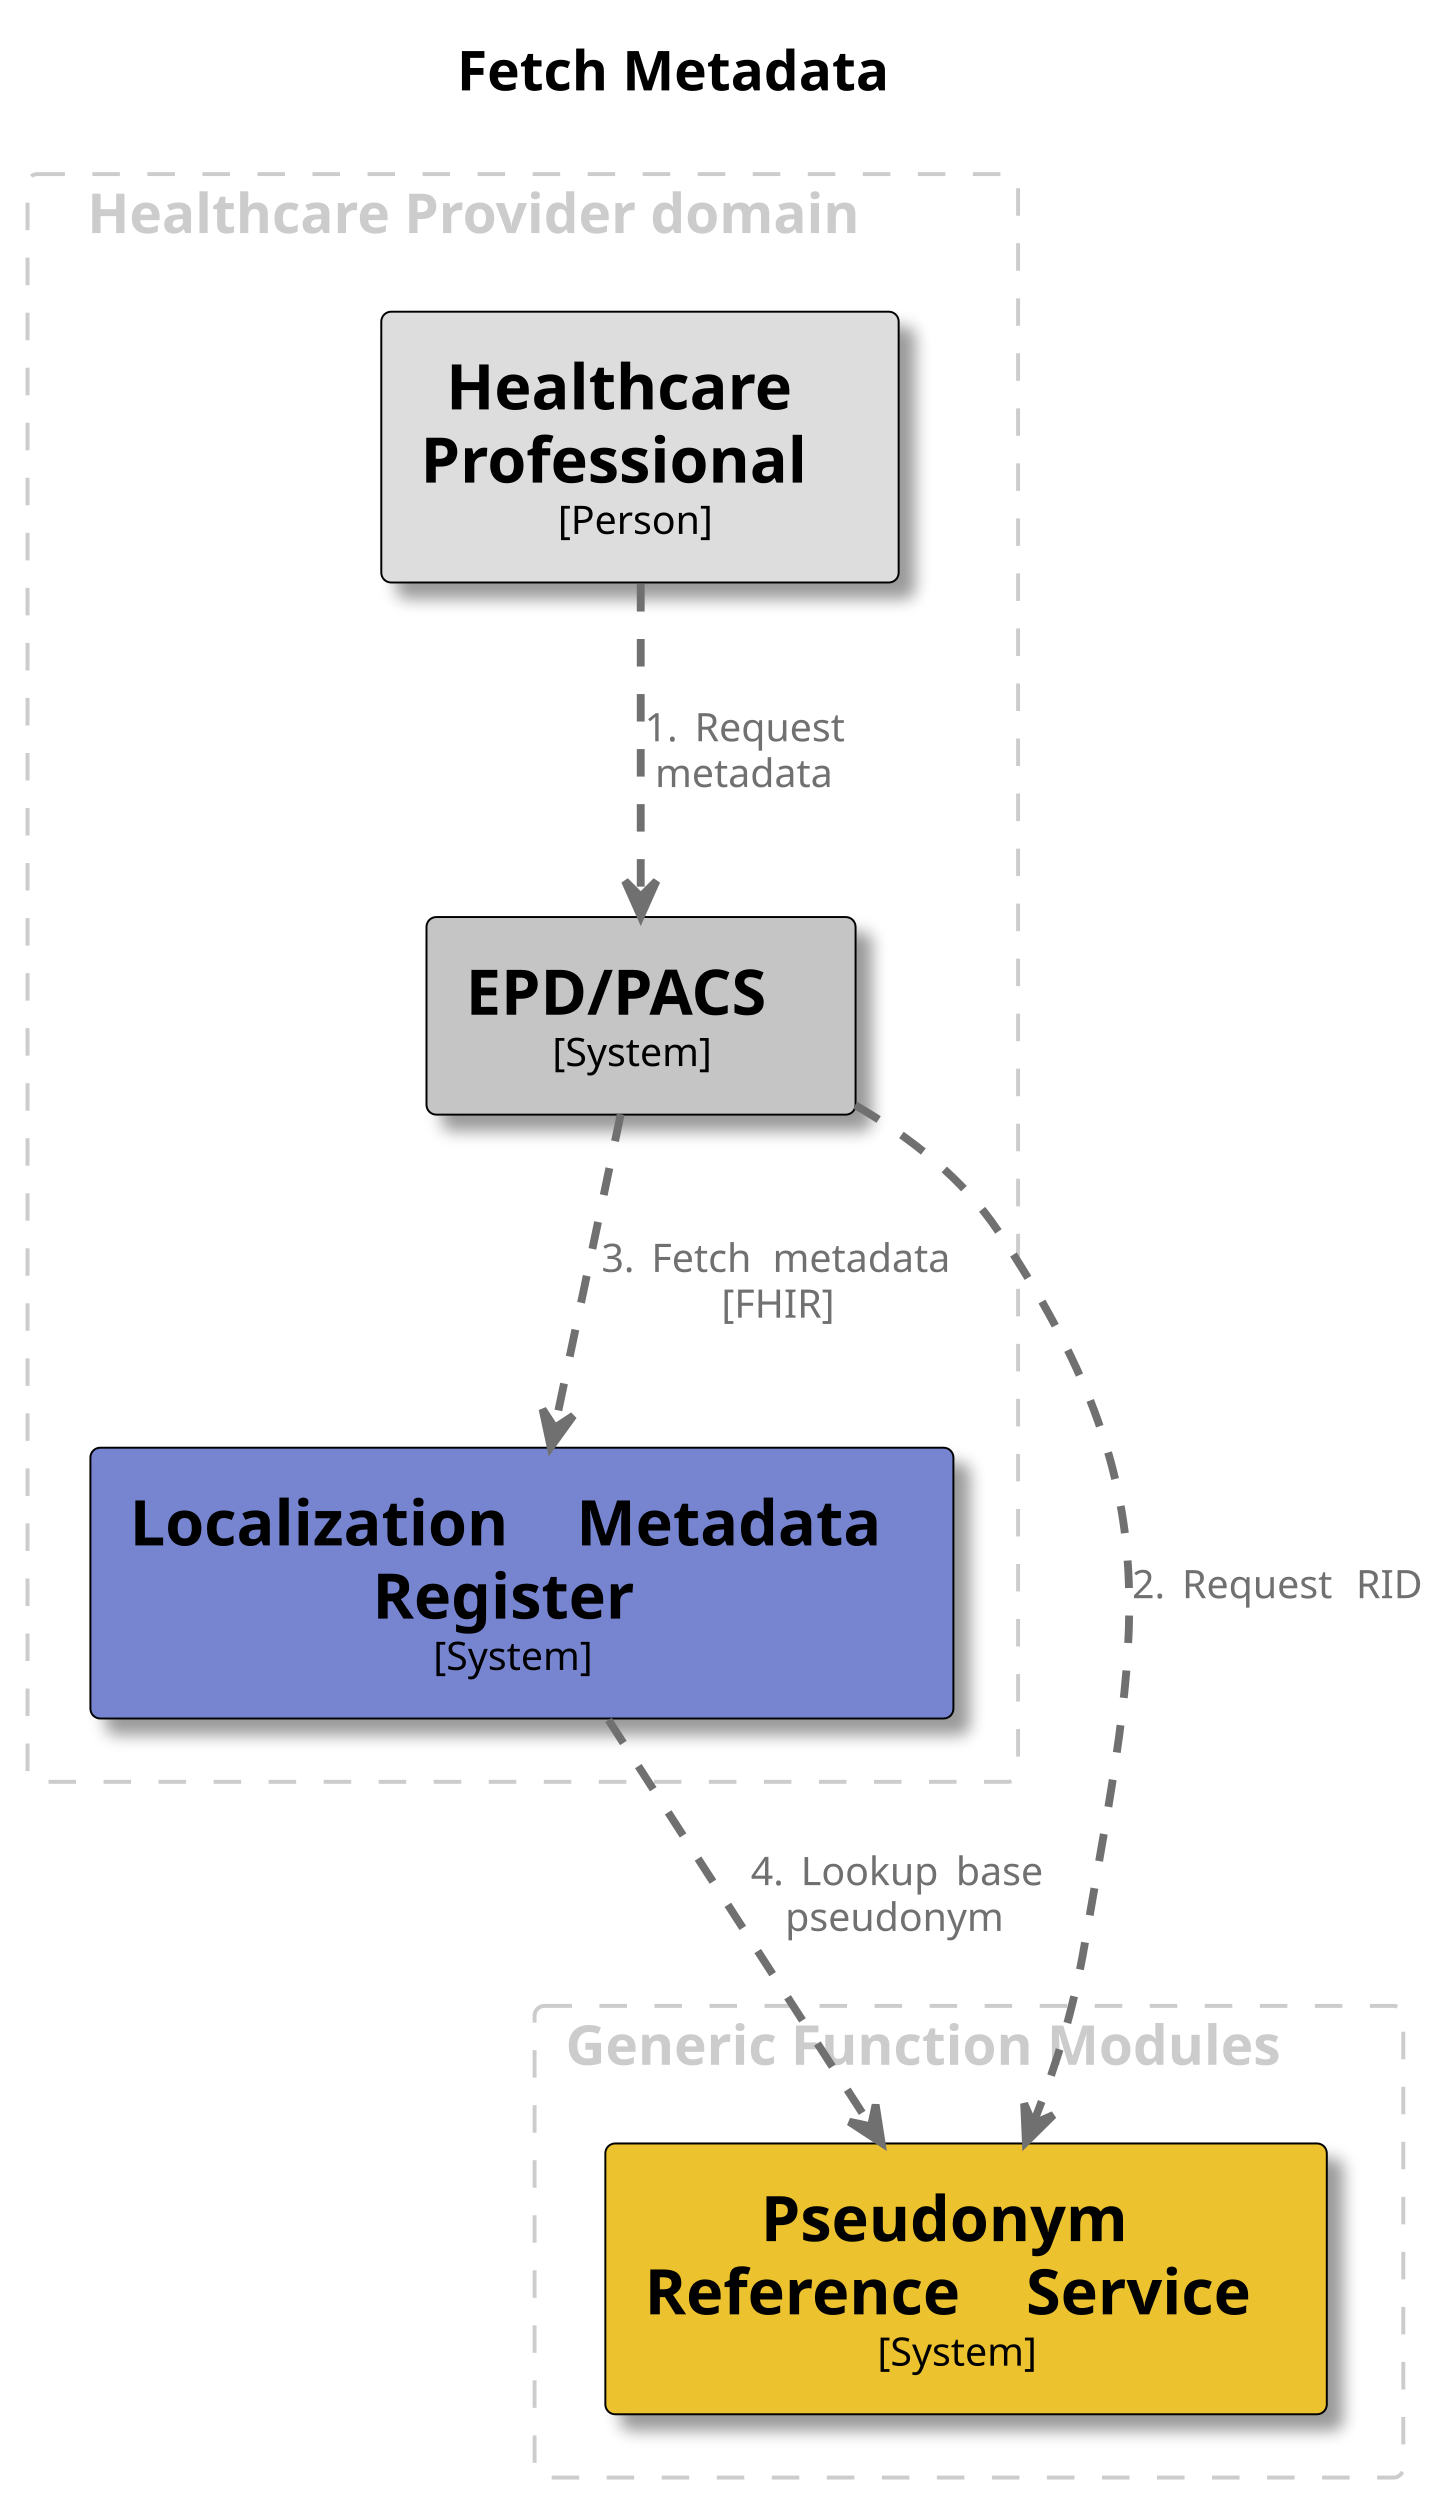
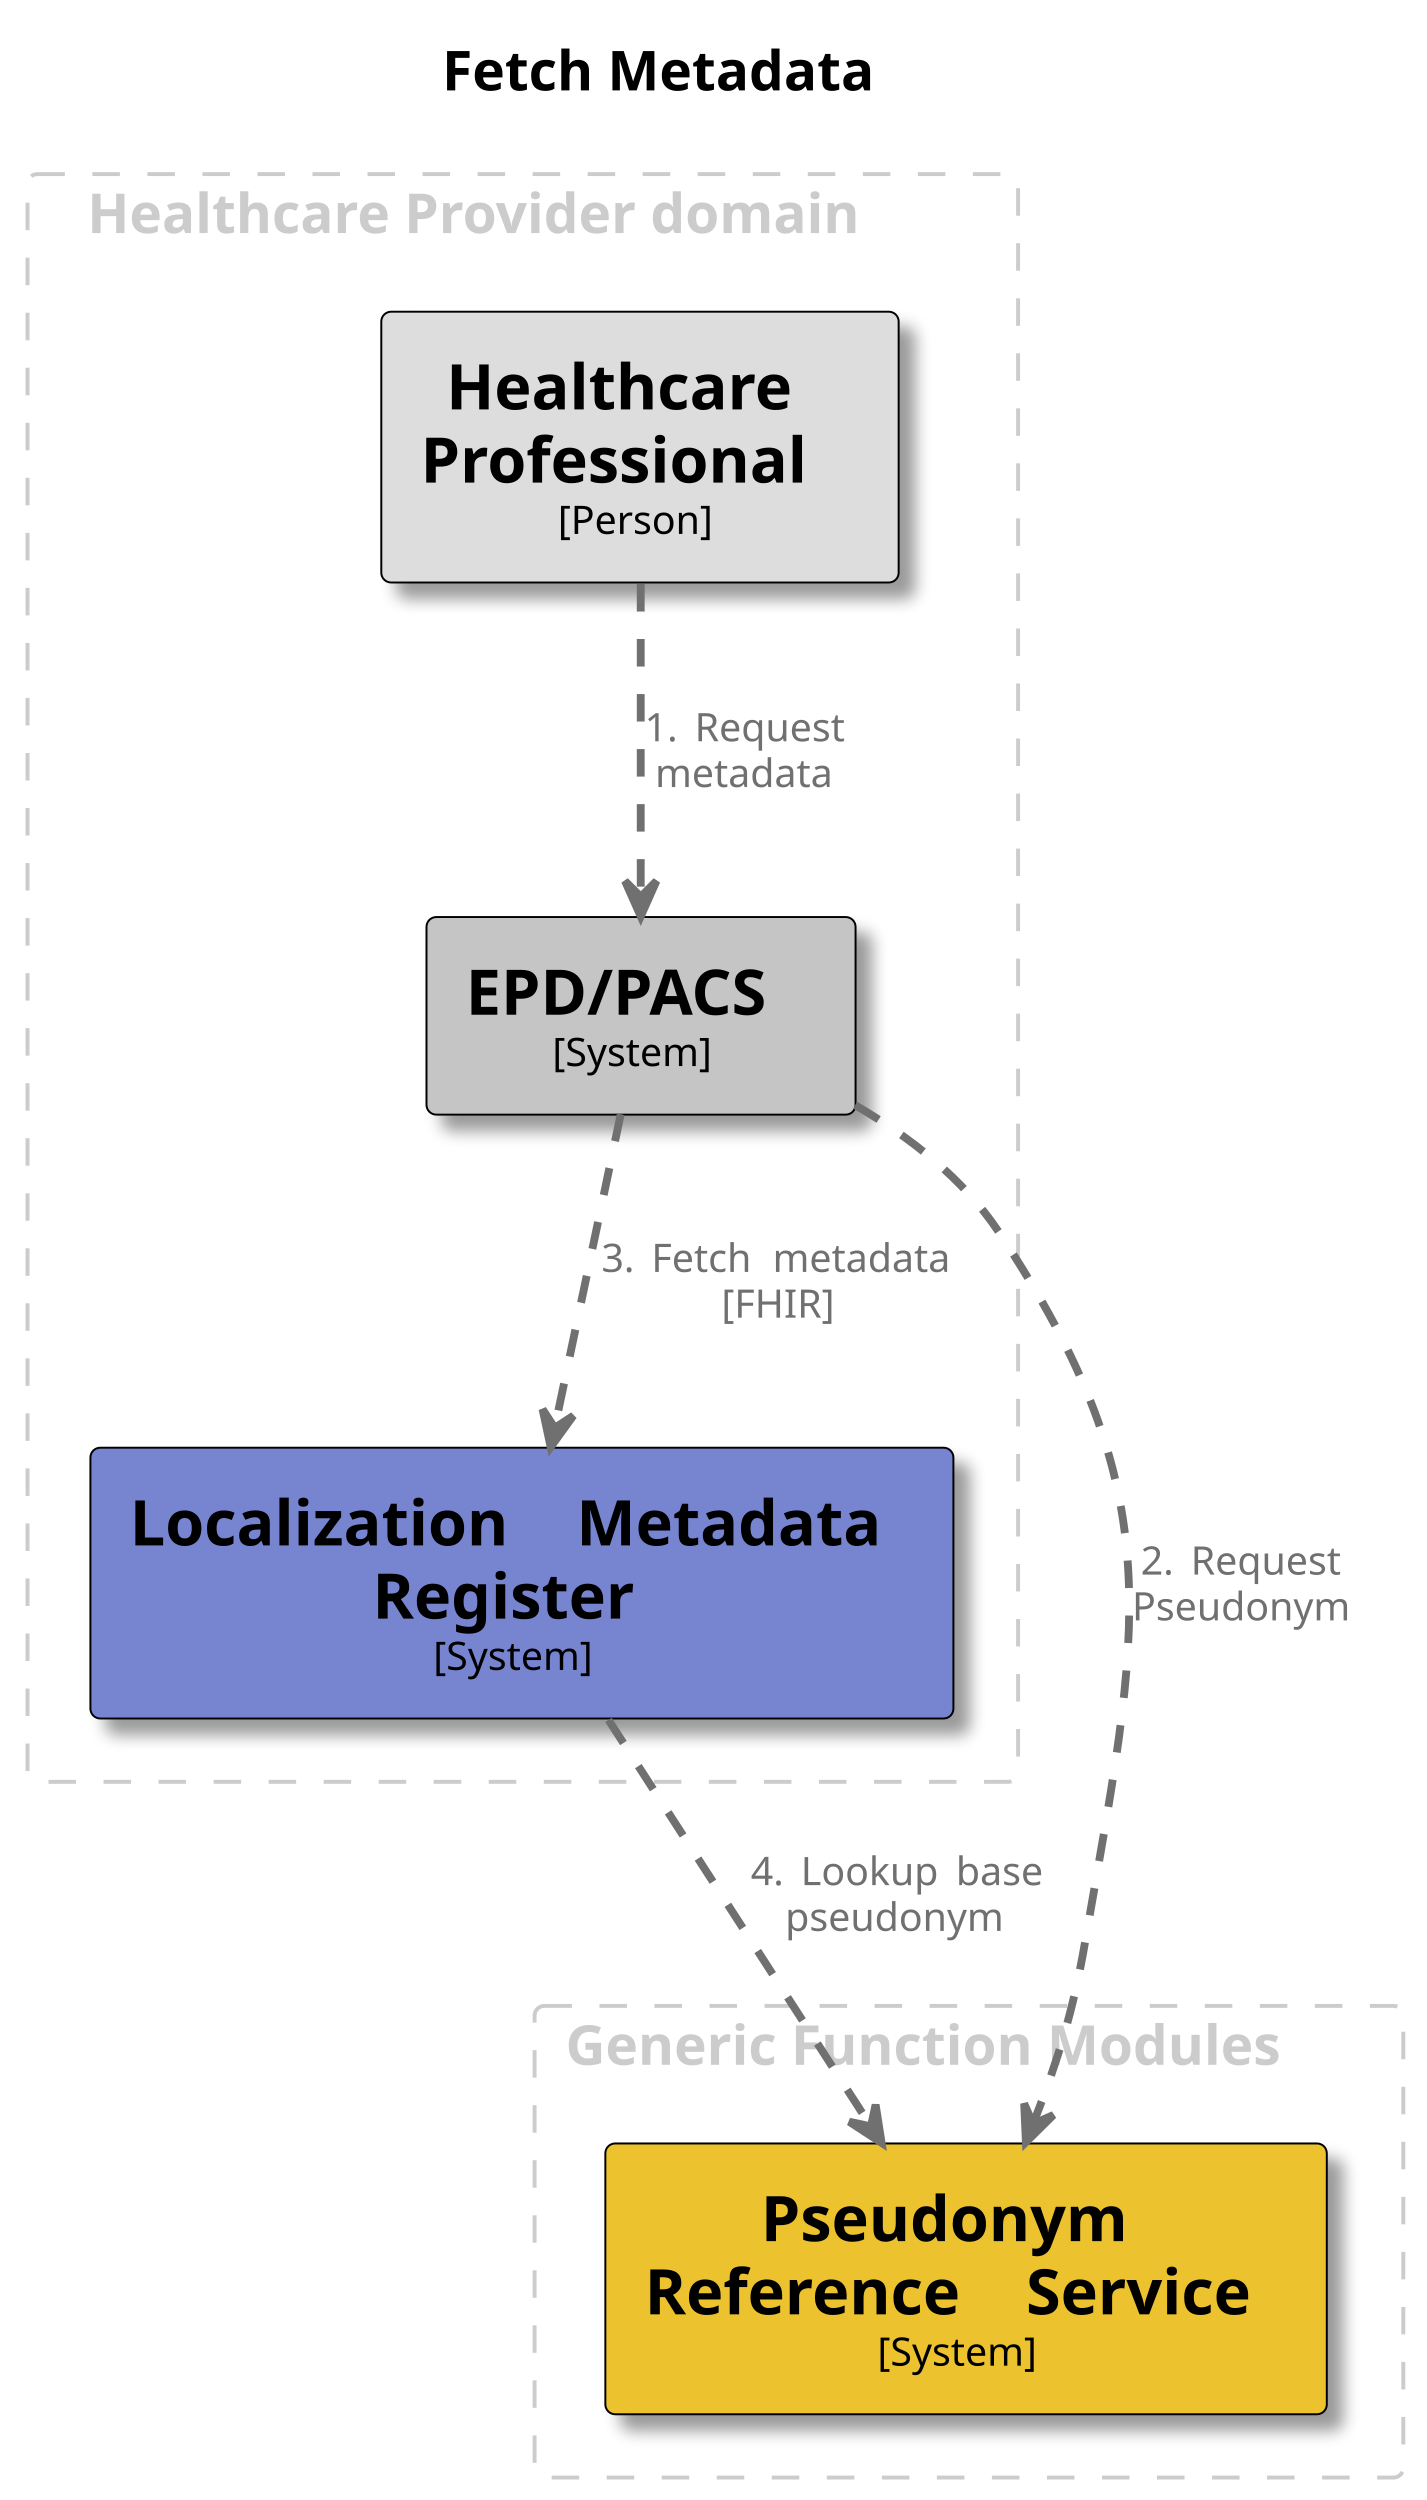
- <svg xmlns="http://www.w3.org/2000/svg" contentStyleType="text/css" height="636px" preserveAspectRatio="none" style="width:370px;height:636px;background:#FFFFFF;" version="1.1" viewBox="0 0 370 636" width="370px" zoomAndPan="magnify">
+ <svg xmlns="http://www.w3.org/2000/svg" contentStyleType="text/css" height="636px" preserveAspectRatio="none" style="width:363px;height:636px;background:#FFFFFF;" version="1.1" viewBox="0 0 363 636" width="363px" zoomAndPan="magnify">
  <defs>
-     <filter height="300%" id="fmtrjr7a2g9t4" width="300%" x="-1" y="-1">
+     <filter height="300%" id="f1psjsnueb97l" width="300%" x="-1" y="-1">
      <feGaussianBlur result="blurOut" stdDeviation="2.0" />
      <feColorMatrix in="blurOut" result="blurOut2" type="matrix" values="0 0 0 0 0 0 0 0 0 0 0 0 0 0 0 0 0 0 .4 0" />
      <feOffset dx="4.0" dy="4.0" in="blurOut2" result="blurOut3" />
      <feBlend in="SourceGraphic" in2="blurOut3" mode="normal" />
    </filter>
  </defs>
  <g>
-     <text fill="#000000" font-family="sans-serif" font-size="14" font-weight="bold" lengthAdjust="spacing" textLength="124.065" x="116.25" y="22.995">Fetch Metadata</text>
+     <text fill="#000000" font-family="sans-serif" font-size="14" font-weight="bold" lengthAdjust="spacing" textLength="124.065" x="112.467" y="22.995">Fetch Metadata</text>
    <g id="cluster_group1">
      <rect fill="none" height="120" rx="2.5" ry="2.5" style="stroke:#CCCCCC;stroke-width:1.0;stroke-dasharray:7.0,7.0;" width="221" x="136" y="510.297" />
      <text fill="#CCCCCC" font-family="sans-serif" font-size="14" font-weight="bold" lengthAdjust="spacing" textLength="205.235" x="143.882" y="525.292">Generic Function Modules</text>
    </g>
    <g id="cluster_group2">
      <rect fill="none" height="409" rx="2.5" ry="2.5" style="stroke:#CCCCCC;stroke-width:1.0;stroke-dasharray:7.0,7.0;" width="252" x="7" y="44.297" />
      <text fill="#CCCCCC" font-family="sans-serif" font-size="14" font-weight="bold" lengthAdjust="spacing" textLength="221.58" x="22.21" y="59.292">Healthcare Provider domain</text>
    </g>
    <g id="elem_PseudonymReferenceService">
-       <rect fill="#ECC22E" filter="url(#fmtrjr7a2g9t4)" height="68.891" rx="2.5" ry="2.5" style="stroke:#000000;stroke-width:0.5;" width="183.539" x="154" y="545.297" />
+       <rect fill="#ECC22E" filter="url(#f1psjsnueb97l)" height="68.891" rx="2.5" ry="2.5" style="stroke:#000000;stroke-width:0.5;" width="183.539" x="154" y="545.297" />
      <text fill="#000000" font-family="sans-serif" font-size="16" font-weight="bold" lengthAdjust="spacing" textLength="104.43" x="193.555" y="570.148">Pseudonym</text>
      <text fill="#000000" font-family="sans-serif" font-size="16" font-weight="bold" lengthAdjust="spacing" textLength="91.453" x="164" y="588.773">Reference</text>
      <text fill="#000000" font-family="sans-serif" font-size="16" font-weight="bold" lengthAdjust="spacing" textLength="5.57" x="255.453" y="588.773"> </text>
      <text fill="#000000" font-family="sans-serif" font-size="16" font-weight="bold" lengthAdjust="spacing" textLength="66.516" x="261.023" y="588.773">Service</text>
      <text fill="#000000" font-family="sans-serif" font-size="10" lengthAdjust="spacing" textLength="45.093" x="223.223" y="601.829">[System]</text>
    </g>
    <g id="elem_LocalizationMetadataRegister">
-       <rect fill="#7785D1" filter="url(#fmtrjr7a2g9t4)" height="68.891" rx="2.5" ry="2.5" style="stroke:#000000;stroke-width:0.5;" width="219.547" x="23" y="368.297" />
+       <rect fill="#7785D1" filter="url(#f1psjsnueb97l)" height="68.891" rx="2.5" ry="2.5" style="stroke:#000000;stroke-width:0.5;" width="219.547" x="23" y="368.297" />
      <text fill="#000000" font-family="sans-serif" font-size="16" font-weight="bold" lengthAdjust="spacing" textLength="108.062" x="33" y="393.148">Localization</text>
      <text fill="#000000" font-family="sans-serif" font-size="16" font-weight="bold" lengthAdjust="spacing" textLength="5.57" x="141.062" y="393.148"> </text>
      <text fill="#000000" font-family="sans-serif" font-size="16" font-weight="bold" lengthAdjust="spacing" textLength="85.914" x="146.633" y="393.148">Metadata</text>
      <text fill="#000000" font-family="sans-serif" font-size="16" font-weight="bold" lengthAdjust="spacing" textLength="76.023" x="94.762" y="411.773">Register</text>
      <text fill="#000000" font-family="sans-serif" font-size="10" lengthAdjust="spacing" textLength="45.093" x="110.227" y="424.829">[System]</text>
    </g>
    <g id="elem_HealthcareProfessional">
-       <rect fill="#DDDDDD" filter="url(#fmtrjr7a2g9t4)" height="68.891" rx="2.5" ry="2.5" style="stroke:#000000;stroke-width:0.5;" width="131.617" x="97" y="79.297" />
+       <rect fill="#DDDDDD" filter="url(#f1psjsnueb97l)" height="68.891" rx="2.5" ry="2.5" style="stroke:#000000;stroke-width:0.5;" width="131.617" x="97" y="79.297" />
      <text fill="#000000" font-family="sans-serif" font-size="16" font-weight="bold" lengthAdjust="spacing" textLength="98.586" x="113.516" y="104.148">Healthcare</text>
      <text fill="#000000" font-family="sans-serif" font-size="16" font-weight="bold" lengthAdjust="spacing" textLength="111.617" x="107" y="122.773">Professional</text>
      <text fill="#000000" font-family="sans-serif" font-size="10" lengthAdjust="spacing" textLength="41.763" x="141.927" y="135.829">[Person]</text>
    </g>
    <g id="elem_EPDPACS">
-       <rect fill="#C5C5C5" filter="url(#fmtrjr7a2g9t4)" height="50.266" rx="2.5" ry="2.5" style="stroke:#000000;stroke-width:0.5;" width="109.156" x="108.5" y="233.297" />
+       <rect fill="#C5C5C5" filter="url(#f1psjsnueb97l)" height="50.266" rx="2.5" ry="2.5" style="stroke:#000000;stroke-width:0.5;" width="109.156" x="108.5" y="233.297" />
      <text fill="#000000" font-family="sans-serif" font-size="16" font-weight="bold" lengthAdjust="spacing" textLength="89.156" x="118.5" y="258.148">EPD/PACS</text>
      <text fill="#000000" font-family="sans-serif" font-size="10" lengthAdjust="spacing" textLength="45.093" x="140.532" y="271.204">[System]</text>
    </g>
    <g id="link_HealthcareProfessional_EPDPACS">
      <path d="M163,148.567 C163,174.577 163,203.897 163,227.127 " fill="none" id="HealthcareProfessional-to-EPDPACS" style="stroke:#707070;stroke-width:2.0;stroke-dasharray:7.0,7.0;" />
      <polygon fill="#707070" points="163,233.127,167,224.127,163,228.127,159,224.127,163,233.127" style="stroke:#707070;stroke-width:2.0;" />
      <text fill="#707070" font-family="sans-serif" font-size="10" lengthAdjust="spacing" textLength="9.541" x="164" y="188.579">1.</text>
      <text fill="#707070" font-family="sans-serif" font-size="10" lengthAdjust="spacing" textLength="3.179" x="173.541" y="188.579"> </text>
      <text fill="#707070" font-family="sans-serif" font-size="10" lengthAdjust="spacing" textLength="41.069" x="176.72" y="188.579">Request</text>
      <text fill="#707070" font-family="sans-serif" font-size="10" lengthAdjust="spacing" textLength="48.467" x="166.661" y="200.22">metadata</text>
    </g>
    <g id="link_EPDPACS_PseudonymReferenceService">
      <path d="M217.55,281.157 C231.48,289.257 245.04,299.847 254,313.297 C298.93,380.737 289.76,414.437 276,494.297 C273.04,511.477 269.116,524.209 263.176,539.389 " fill="none" id="EPDPACS-to-PseudonymReferenceService" style="stroke:#707070;stroke-width:2.0;stroke-dasharray:7.0,7.0;" />
      <polygon fill="#707070" points="260.99,544.977,267.995,538.053,262.812,540.321,260.545,535.138,260.99,544.977" style="stroke:#707070;stroke-width:2.0;" />
-       <text fill="#707070" font-family="sans-serif" font-size="10" lengthAdjust="spacing" textLength="9.541" x="288" y="406.579">2.</text>
-       <text fill="#707070" font-family="sans-serif" font-size="10" lengthAdjust="spacing" textLength="3.179" x="297.541" y="406.579"> </text>
-       <text fill="#707070" font-family="sans-serif" font-size="10" lengthAdjust="spacing" textLength="41.069" x="300.72" y="406.579">Request</text>
-       <text fill="#707070" font-family="sans-serif" font-size="10" lengthAdjust="spacing" textLength="3.179" x="341.789" y="406.579"> </text>
-       <text fill="#707070" font-family="sans-serif" font-size="10" lengthAdjust="spacing" textLength="17.598" x="344.968" y="406.579">RID</text>
+       <text fill="#707070" font-family="sans-serif" font-size="10" lengthAdjust="spacing" textLength="9.541" x="290.202" y="400.579">2.</text>
+       <text fill="#707070" font-family="sans-serif" font-size="10" lengthAdjust="spacing" textLength="3.179" x="299.743" y="400.579"> </text>
+       <text fill="#707070" font-family="sans-serif" font-size="10" lengthAdjust="spacing" textLength="41.069" x="302.922" y="400.579">Request</text>
+       <text fill="#707070" font-family="sans-serif" font-size="10" lengthAdjust="spacing" textLength="58.193" x="288" y="412.22">Pseudonym</text>
    </g>
    <g id="link_EPDPACS_LocalizationMetadataRegister">
      <path d="M157.91,283.467 C153.01,306.737 146.795,336.255 141.325,362.265 " fill="none" id="EPDPACS-to-LocalizationMetadataRegister" style="stroke:#707070;stroke-width:2.0;stroke-dasharray:7.0,7.0;" />
      <polygon fill="#707070" points="140.09,368.137,145.857,360.153,141.119,363.244,138.028,358.506,140.09,368.137" style="stroke:#707070;stroke-width:2.0;" />
      <text fill="#707070" font-family="sans-serif" font-size="10" lengthAdjust="spacing" textLength="9.541" x="153" y="323.579">3.</text>
      <text fill="#707070" font-family="sans-serif" font-size="10" lengthAdjust="spacing" textLength="3.179" x="162.541" y="323.579"> </text>
      <text fill="#707070" font-family="sans-serif" font-size="10" lengthAdjust="spacing" textLength="27.661" x="165.72" y="323.579">Fetch</text>
      <text fill="#707070" font-family="sans-serif" font-size="10" lengthAdjust="spacing" textLength="3.179" x="193.381" y="323.579"> </text>
      <text fill="#707070" font-family="sans-serif" font-size="10" lengthAdjust="spacing" textLength="48.467" x="196.56" y="323.579">metadata</text>
      <text fill="#707070" font-family="sans-serif" font-size="10" lengthAdjust="spacing" textLength="30.972" x="183.527" y="335.22">[FHIR]</text>
    </g>
    <g id="link_LocalizationMetadataRegister_PseudonymReferenceService">
      <path d="M154.79,437.537 C174.8,468.527 201.035,509.167 221.025,540.117 " fill="none" id="LocalizationMetadataRegister-to-PseudonymReferenceService" style="stroke:#707070;stroke-width:2.0;stroke-dasharray:7.0,7.0;" />
      <polygon fill="#707070" points="224.28,545.157,222.757,535.427,221.567,540.957,216.037,539.767,224.28,545.157" style="stroke:#707070;stroke-width:2.0;" />
      <text fill="#707070" font-family="sans-serif" font-size="10" lengthAdjust="spacing" textLength="9.541" x="191" y="479.579">4.</text>
      <text fill="#707070" font-family="sans-serif" font-size="10" lengthAdjust="spacing" textLength="3.179" x="200.541" y="479.579"> </text>
      <text fill="#707070" font-family="sans-serif" font-size="10" lengthAdjust="spacing" textLength="36.284" x="203.72" y="479.579">Lookup</text>
      <text fill="#707070" font-family="sans-serif" font-size="10" lengthAdjust="spacing" textLength="3.179" x="240.004" y="479.579"> </text>
      <text fill="#707070" font-family="sans-serif" font-size="10" lengthAdjust="spacing" textLength="23.838" x="243.183" y="479.579">base</text>
      <text fill="#707070" font-family="sans-serif" font-size="10" lengthAdjust="spacing" textLength="58.511" x="199.755" y="491.22">pseudonym</text>
    </g>
  </g>
</svg>
